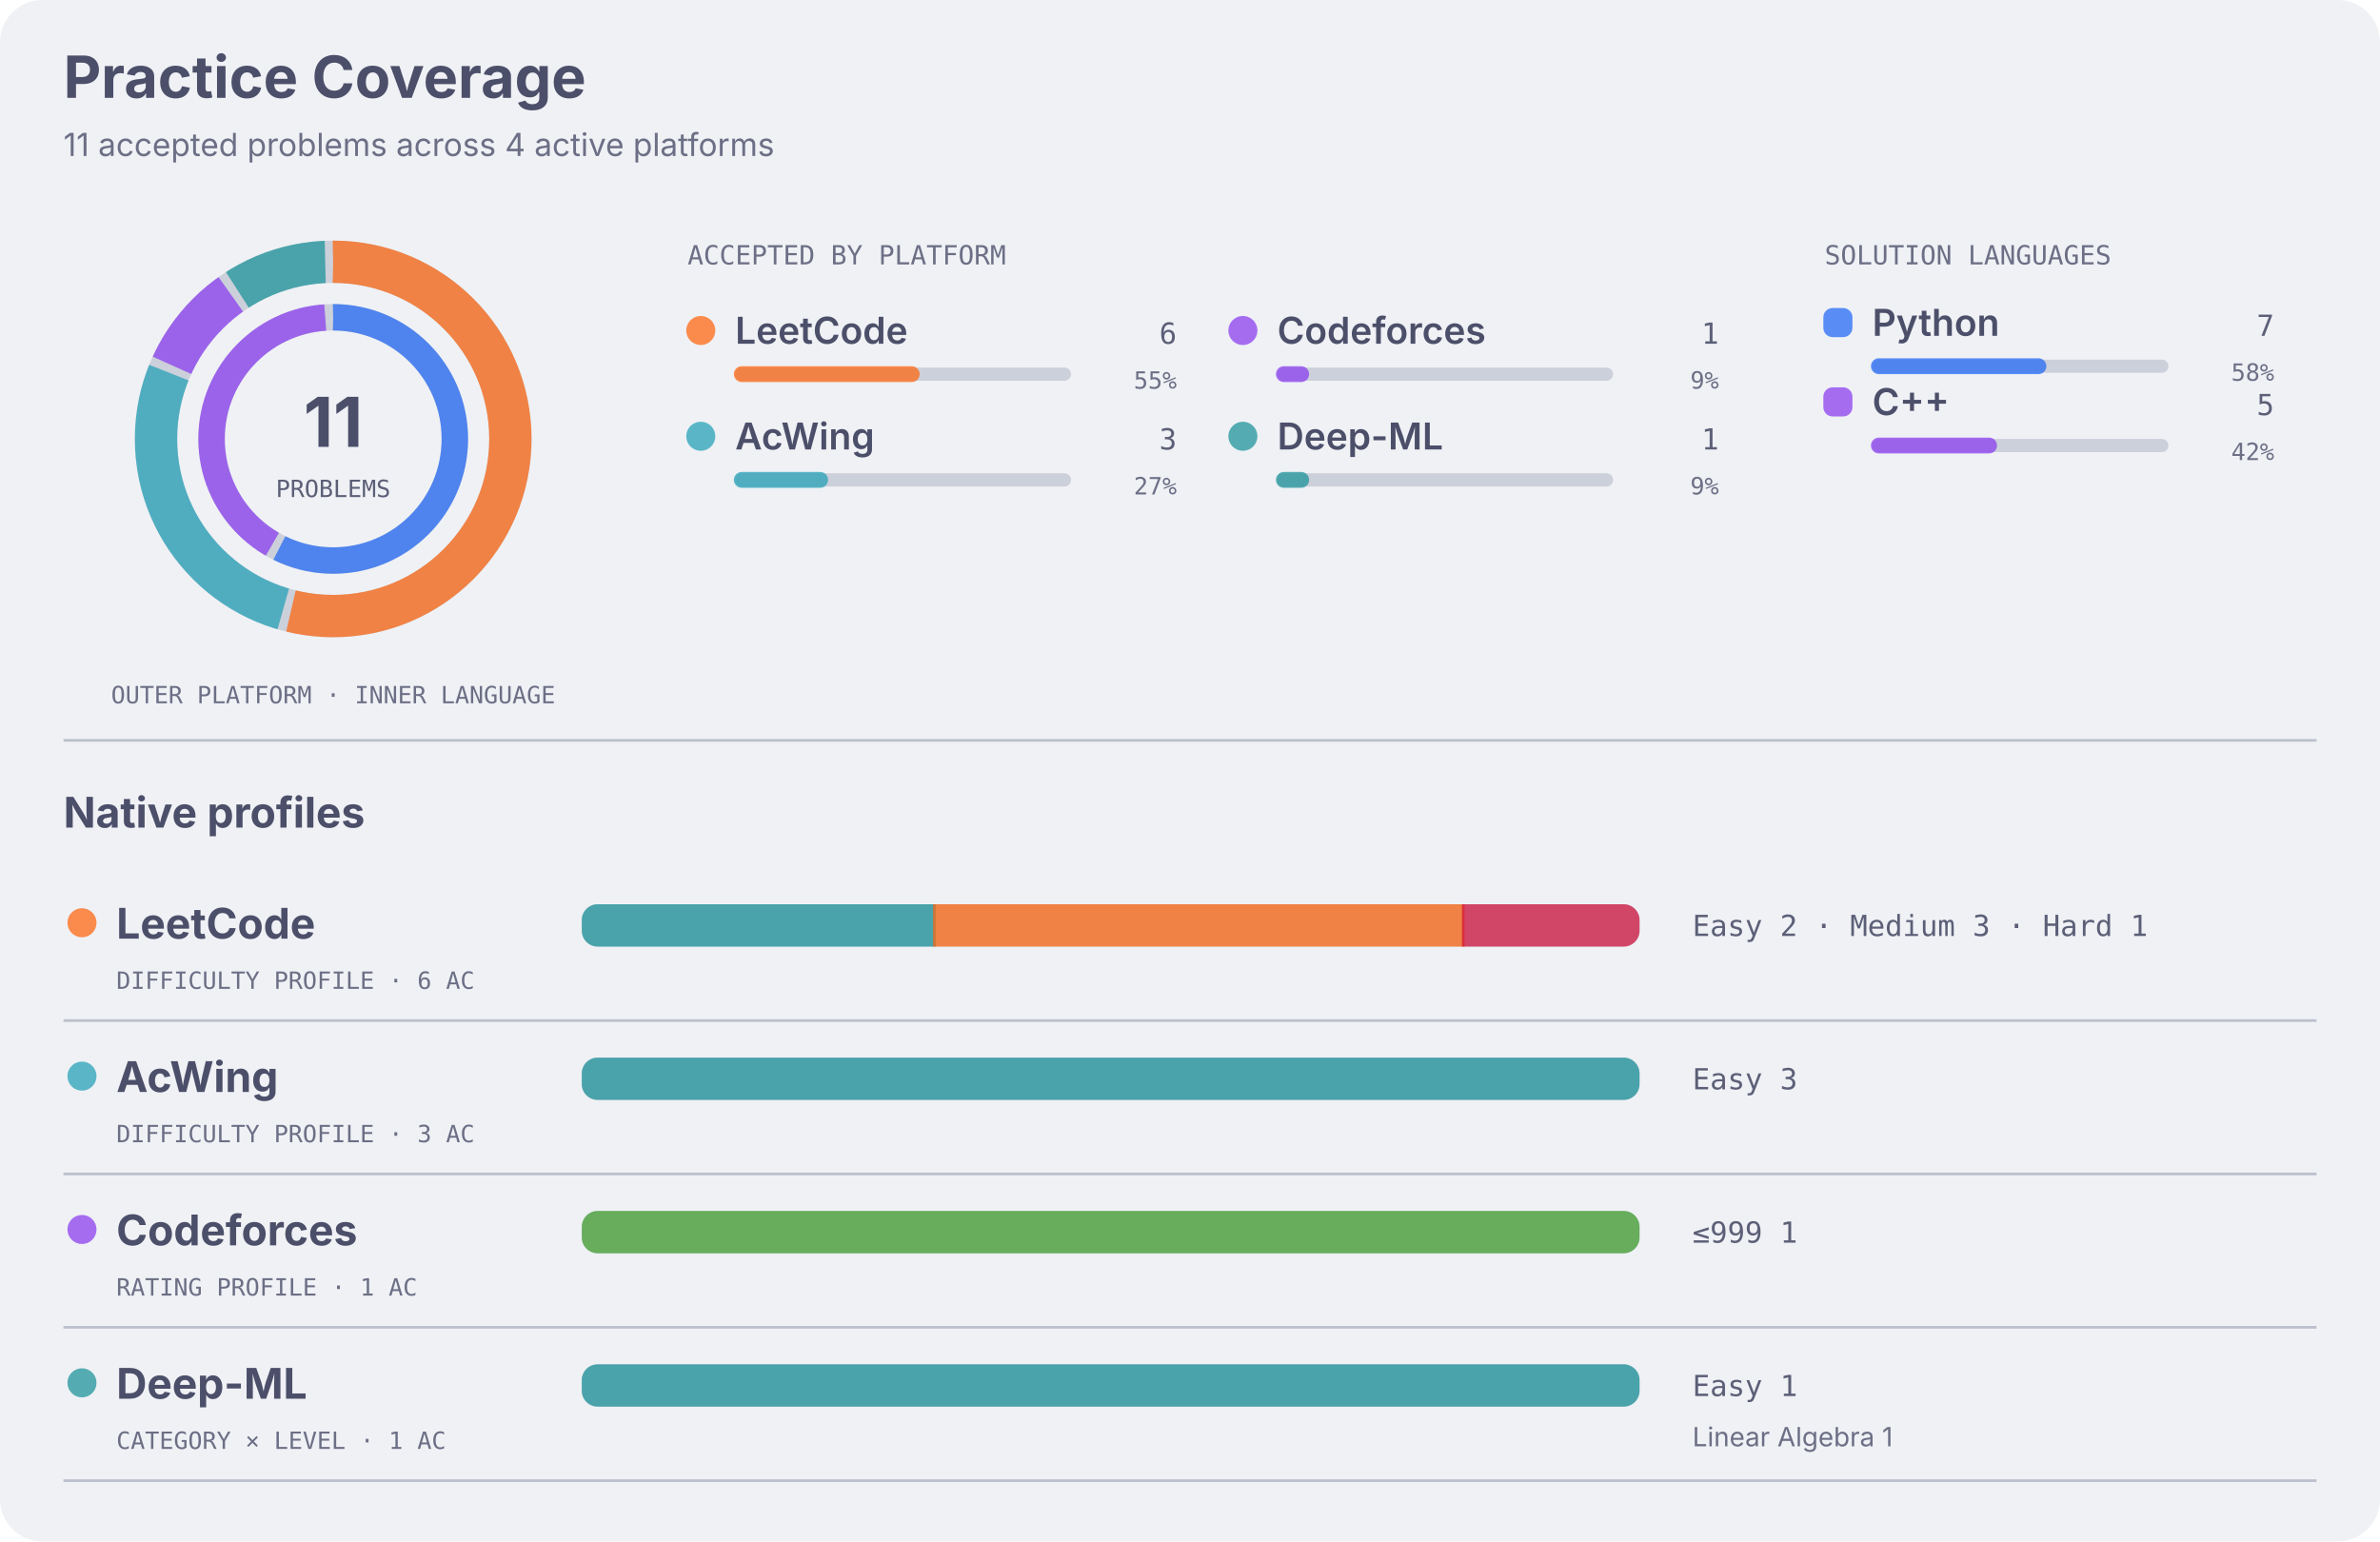
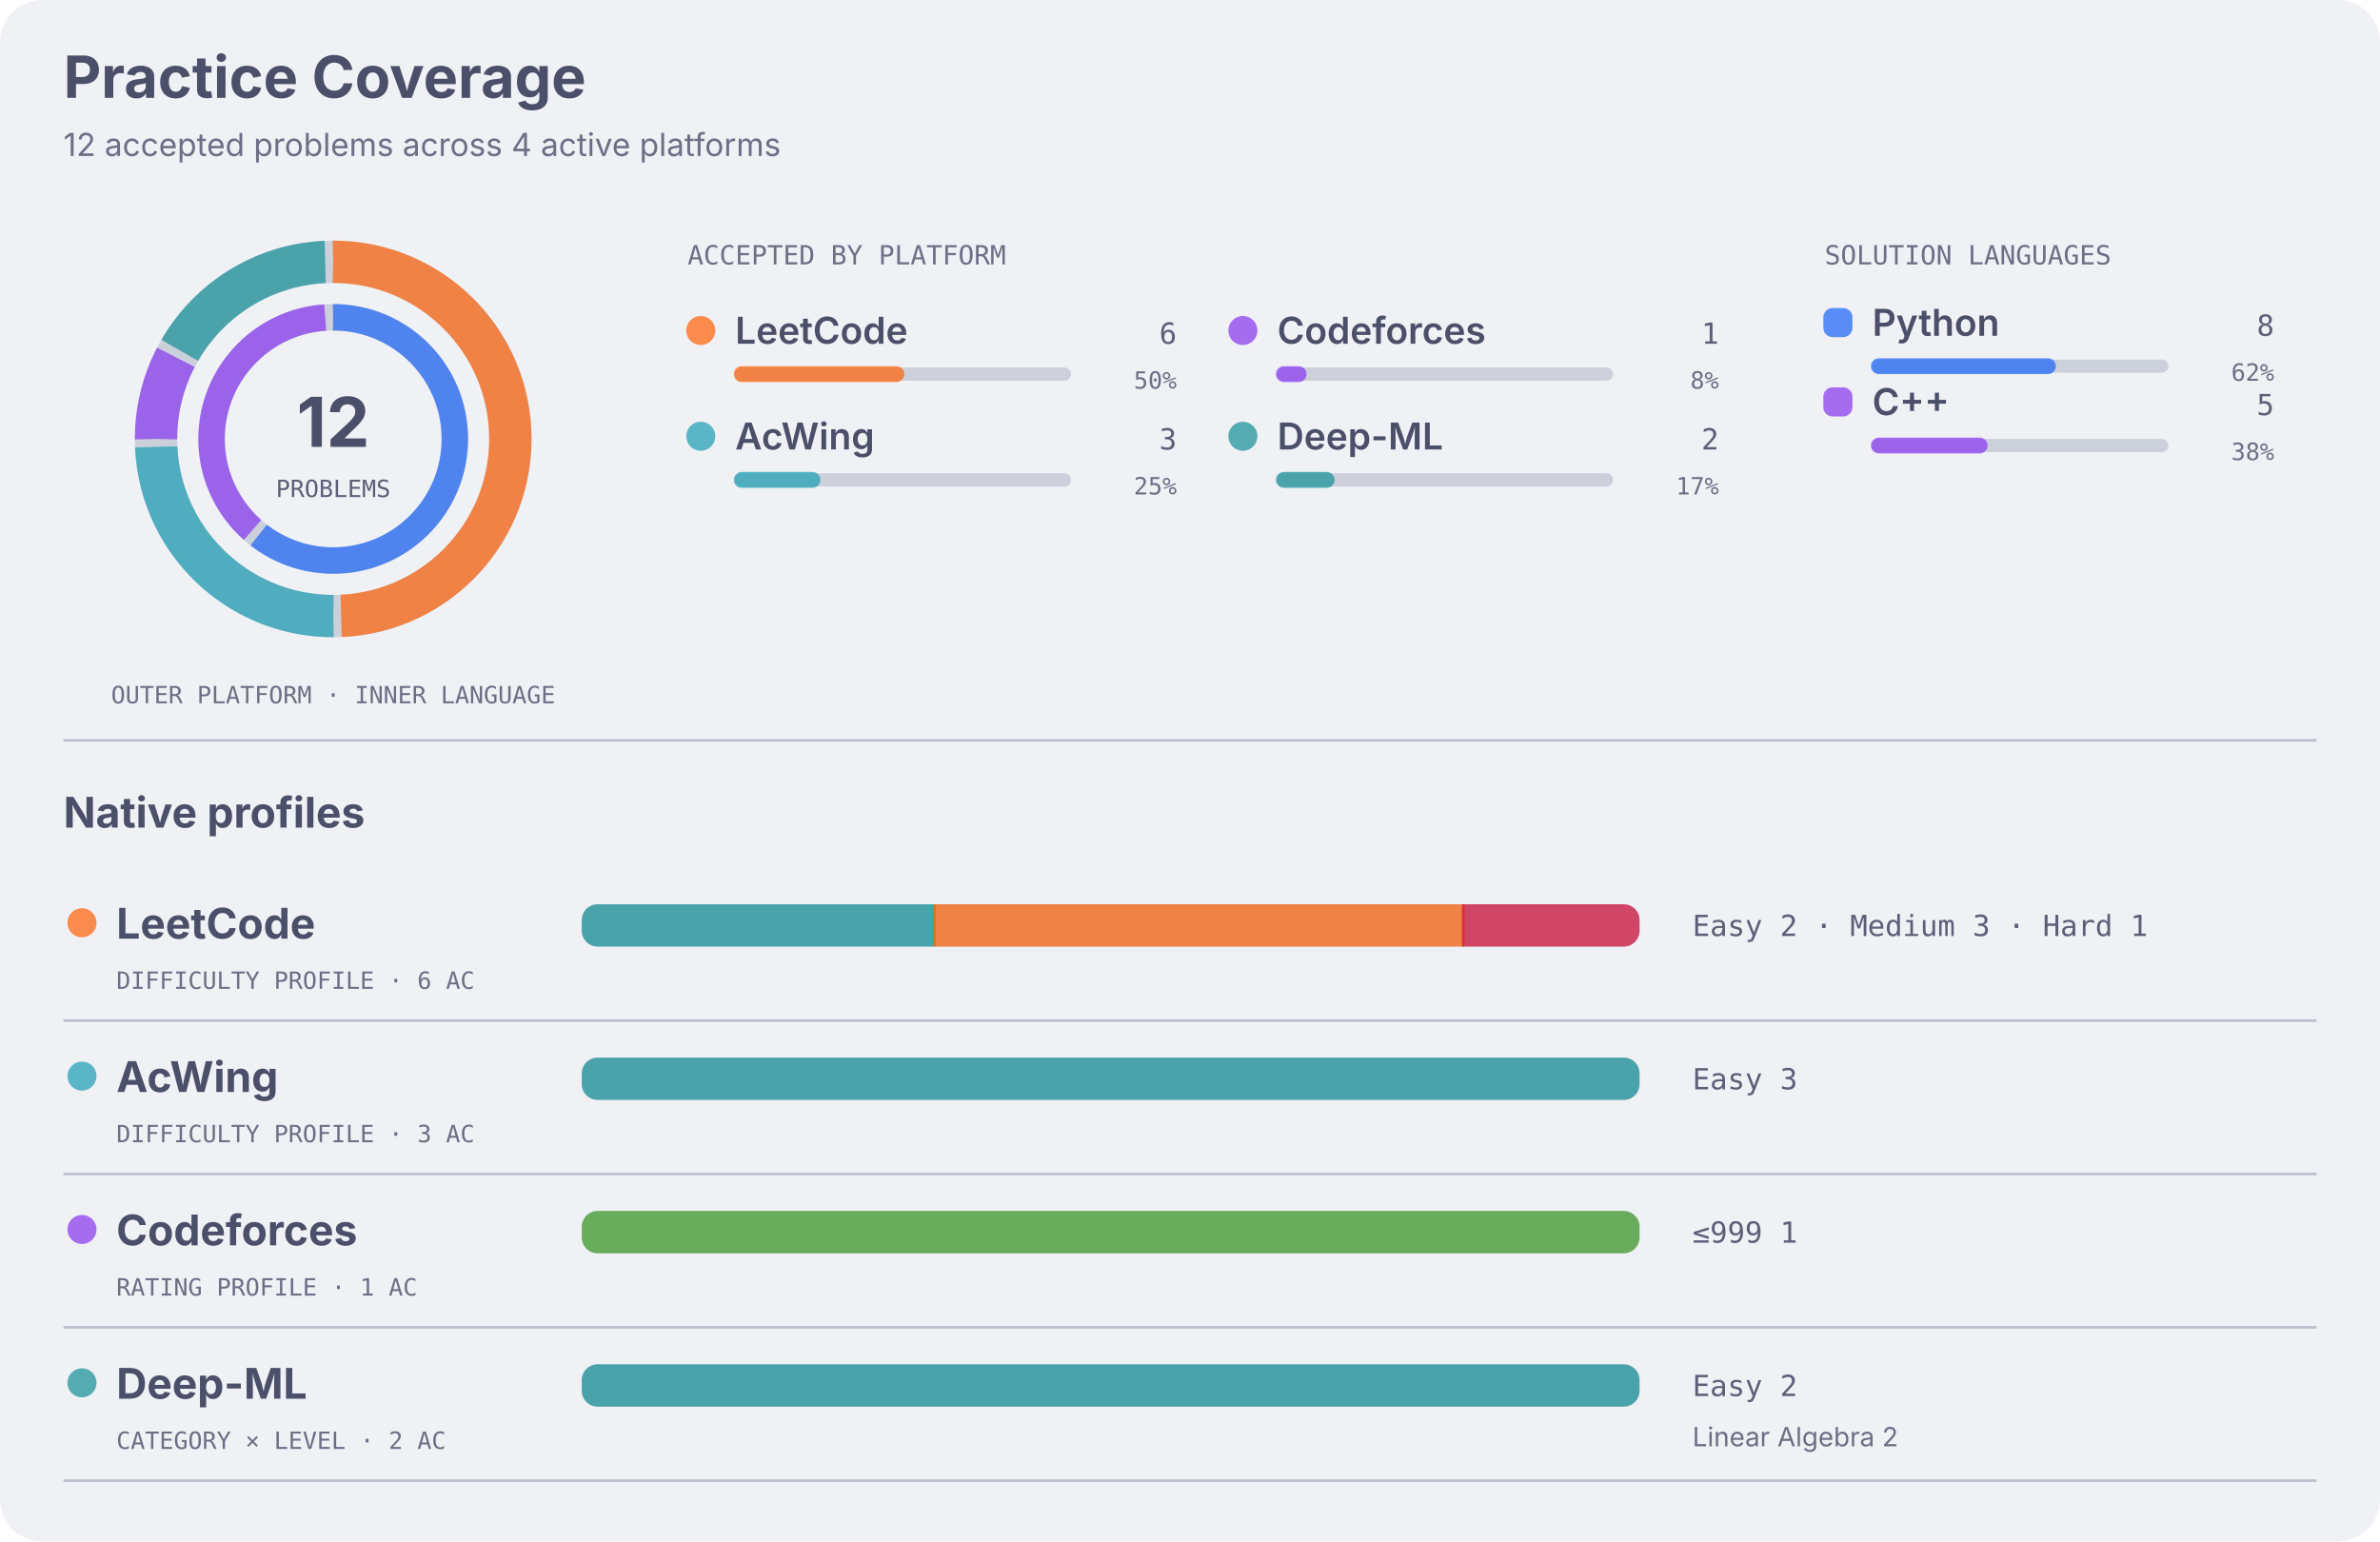
<svg xmlns="http://www.w3.org/2000/svg" width="900" height="583" viewBox="0 0 900 583" role="img" aria-labelledby="coverage-title coverage-desc">
  <style>
    .coverage-background { fill: #eff1f5; }
    .coverage-primary { fill: #4c4f69; }
    .coverage-secondary { fill: #5c5f77; }
    .coverage-muted { fill: #6c6f85; }
    .coverage-track { fill: #ccd0da; }
    .coverage-track-stroke { stroke: #ccd0da; }
    .coverage-divider { stroke: #bcc0cc; }
    .coverage-yellow { fill: #df8e1d; stroke: #df8e1d; }
    .coverage-blue { fill: #1e66f5; stroke: #1e66f5; }
    .coverage-sapphire { fill: #209fb5; stroke: #209fb5; }
    .coverage-mauve { fill: #8839ef; stroke: #8839ef; }
    .coverage-green { fill: #40a02b; stroke: #40a02b; }
    .coverage-peach { fill: #fe640b; stroke: #fe640b; }
    .coverage-red { fill: #d20f39; stroke: #d20f39; }
    .coverage-teal { fill: #179299; stroke: #179299; }
    .coverage-overlay { fill: #7c7f93; stroke: #7c7f93; }
    .coverage-accent { opacity: 0.72; }
    .coverage-empty { opacity: 0.32; }
    @media (prefers-color-scheme: dark) {
      .coverage-background { fill: #1e1e2e; }
      .coverage-primary { fill: #cdd6f4; }
      .coverage-secondary { fill: #bac2de; }
      .coverage-muted { fill: #a6adc8; }
      .coverage-track { fill: #313244; }
      .coverage-track-stroke { stroke: #313244; }
      .coverage-divider { stroke: #45475a; }
      .coverage-yellow { fill: #f9e2af; stroke: #f9e2af; }
      .coverage-blue { fill: #89b4fa; stroke: #89b4fa; }
      .coverage-sapphire { fill: #74c7ec; stroke: #74c7ec; }
      .coverage-mauve { fill: #cba6f7; stroke: #cba6f7; }
      .coverage-green { fill: #a6e3a1; stroke: #a6e3a1; }
      .coverage-peach { fill: #fab387; stroke: #fab387; }
      .coverage-red { fill: #f38ba8; stroke: #f38ba8; }
      .coverage-teal { fill: #94e2d5; stroke: #94e2d5; }
      .coverage-overlay { fill: #9399b2; stroke: #9399b2; }
      .coverage-accent { opacity: 1; }
      .coverage-empty { opacity: 0.45; }
    }
  </style>
  <rect class="coverage-background" width="900" height="583" rx="16" />
  <text class="coverage-primary" x="24" y="37" font-family="-apple-system,BlinkMacSystemFont,Segoe UI,sans-serif" font-size="22" font-weight="700">Practice Coverage</text>
-   <text class="coverage-muted" x="24" y="59" font-family="-apple-system,BlinkMacSystemFont,Segoe UI,sans-serif" font-size="12">11 accepted problems across 4 active platforms</text>
+   <text class="coverage-muted" x="24" y="59" font-family="-apple-system,BlinkMacSystemFont,Segoe UI,sans-serif" font-size="12">12 accepted problems across 4 active platforms</text>
  <circle class="coverage-track-stroke" cx="126" cy="166" r="67" fill="none" stroke-width="16" />
-   <circle class="coverage-accent coverage-peach" cx="126" cy="166" r="67" style="fill:none" stroke-width="16" stroke-dasharray="226.62 194.35" stroke-dashoffset="-0.00" transform="rotate(-90 126 166)" data-ring="platform" data-segment="LeetCode" data-count="6">
+   <circle class="coverage-accent coverage-peach" cx="126" cy="166" r="67" style="fill:none" stroke-width="16" stroke-dasharray="207.49 213.49" stroke-dashoffset="-0.00" transform="rotate(-90 126 166)" data-ring="platform" data-segment="LeetCode" data-count="6">
    </circle>
-   <circle class="coverage-accent coverage-sapphire" cx="126" cy="166" r="67" style="fill:none" stroke-width="16" stroke-dasharray="111.81 309.16" stroke-dashoffset="-229.62" transform="rotate(-90 126 166)" data-ring="platform" data-segment="AcWing" data-count="3">
+   <circle class="coverage-accent coverage-sapphire" cx="126" cy="166" r="67" style="fill:none" stroke-width="16" stroke-dasharray="102.24 318.73" stroke-dashoffset="-210.49" transform="rotate(-90 126 166)" data-ring="platform" data-segment="AcWing" data-count="3">
    </circle>
-   <circle class="coverage-accent coverage-mauve" cx="126" cy="166" r="67" style="fill:none" stroke-width="16" stroke-dasharray="35.27 385.70" stroke-dashoffset="-344.43" transform="rotate(-90 126 166)" data-ring="platform" data-segment="Codeforces" data-count="1">
+   <circle class="coverage-accent coverage-mauve" cx="126" cy="166" r="67" style="fill:none" stroke-width="16" stroke-dasharray="32.08 388.89" stroke-dashoffset="-315.73" transform="rotate(-90 126 166)" data-ring="platform" data-segment="Codeforces" data-count="1">
    </circle>
-   <circle class="coverage-accent coverage-teal" cx="126" cy="166" r="67" style="fill:none" stroke-width="16" stroke-dasharray="35.27 385.70" stroke-dashoffset="-382.70" transform="rotate(-90 126 166)" data-ring="platform" data-segment="Deep-ML" data-count="1">
+   <circle class="coverage-accent coverage-teal" cx="126" cy="166" r="67" style="fill:none" stroke-width="16" stroke-dasharray="67.16 353.81" stroke-dashoffset="-350.81" transform="rotate(-90 126 166)" data-ring="platform" data-segment="Deep-ML" data-count="2">
    </circle>
  <circle class="coverage-track-stroke" cx="126" cy="166" r="46" fill="none" stroke-width="10" />
-   <circle class="coverage-accent coverage-blue" cx="126" cy="166" r="46" style="fill:none" stroke-width="10" stroke-dasharray="165.60 123.43" stroke-dashoffset="-0.00" transform="rotate(-90 126 166)" data-ring="language" data-segment="Python" data-count="7">
+   <circle class="coverage-accent coverage-blue" cx="126" cy="166" r="46" style="fill:none" stroke-width="10" stroke-dasharray="174.86 114.16" stroke-dashoffset="-0.00" transform="rotate(-90 126 166)" data-ring="language" data-segment="Python" data-count="8">
    </circle>
-   <circle class="coverage-accent coverage-mauve" cx="126" cy="166" r="46" style="fill:none" stroke-width="10" stroke-dasharray="117.43 171.60" stroke-dashoffset="-168.60" transform="rotate(-90 126 166)" data-ring="language" data-segment="C++" data-count="5">
+   <circle class="coverage-accent coverage-mauve" cx="126" cy="166" r="46" style="fill:none" stroke-width="10" stroke-dasharray="108.16 180.86" stroke-dashoffset="-177.86" transform="rotate(-90 126 166)" data-ring="language" data-segment="C++" data-count="5">
    </circle>
-   <text class="coverage-primary" x="126" y="169" text-anchor="middle" font-family="-apple-system,BlinkMacSystemFont,Segoe UI,sans-serif" font-size="26" font-weight="700">11</text>
+   <text class="coverage-primary" x="126" y="169" text-anchor="middle" font-family="-apple-system,BlinkMacSystemFont,Segoe UI,sans-serif" font-size="26" font-weight="700">12</text>
  <text class="coverage-secondary" x="126" y="188" text-anchor="middle" font-family="ui-monospace,SFMono-Regular,Menlo,monospace" font-size="9">PROBLEMS</text>
  <text class="coverage-muted" x="126" y="266" text-anchor="middle" font-family="ui-monospace,SFMono-Regular,Menlo,monospace" font-size="9">OUTER PLATFORM · INNER LANGUAGE</text>
  <text class="coverage-muted" x="260" y="100" font-family="ui-monospace,SFMono-Regular,Menlo,monospace" font-size="10">ACCEPTED BY PLATFORM</text>
  <text class="coverage-muted" x="690" y="100" font-family="ui-monospace,SFMono-Regular,Menlo,monospace" font-size="10">SOLUTION LANGUAGES</text>
  <circle class="coverage-accent coverage-peach" cx="265" cy="125" r="5" />
  <text class="coverage-primary" x="278" y="130" font-family="-apple-system,BlinkMacSystemFont,Segoe UI,sans-serif" font-size="14" font-weight="600">LeetCode</text>
  <text class="coverage-secondary" x="445" y="130" text-anchor="end" font-family="ui-monospace,SFMono-Regular,Menlo,monospace" font-size="11">6</text>
  <rect class="coverage-track" x="278" y="139" width="127" height="5" rx="2.5" />
-   <rect class="coverage-accent coverage-peach" x="278" y="139" width="69.27" height="5" rx="2.5" data-share="54.5" data-count="6">
+   <rect class="coverage-accent coverage-peach" x="278" y="139" width="63.50" height="5" rx="2.5" data-share="50.0" data-count="6">
    </rect>
-   <text class="coverage-muted" x="445" y="147" text-anchor="end" font-family="ui-monospace,SFMono-Regular,Menlo,monospace" font-size="9">55%</text>
+   <text class="coverage-muted" x="445" y="147" text-anchor="end" font-family="ui-monospace,SFMono-Regular,Menlo,monospace" font-size="9">50%</text>
  <circle class="coverage-accent coverage-sapphire" cx="265" cy="165" r="5" />
  <text class="coverage-primary" x="278" y="170" font-family="-apple-system,BlinkMacSystemFont,Segoe UI,sans-serif" font-size="14" font-weight="600">AcWing</text>
  <text class="coverage-secondary" x="445" y="170" text-anchor="end" font-family="ui-monospace,SFMono-Regular,Menlo,monospace" font-size="11">3</text>
  <rect class="coverage-track" x="278" y="179" width="127" height="5" rx="2.5" />
-   <rect class="coverage-accent coverage-sapphire" x="278" y="179" width="34.64" height="5" rx="2.5" data-share="27.3" data-count="3">
+   <rect class="coverage-accent coverage-sapphire" x="278" y="179" width="31.75" height="5" rx="2.5" data-share="25.0" data-count="3">
    </rect>
-   <text class="coverage-muted" x="445" y="187" text-anchor="end" font-family="ui-monospace,SFMono-Regular,Menlo,monospace" font-size="9">27%</text>
+   <text class="coverage-muted" x="445" y="187" text-anchor="end" font-family="ui-monospace,SFMono-Regular,Menlo,monospace" font-size="9">25%</text>
  <circle class="coverage-accent coverage-mauve" cx="470" cy="125" r="5" />
  <text class="coverage-primary" x="483" y="130" font-family="-apple-system,BlinkMacSystemFont,Segoe UI,sans-serif" font-size="14" font-weight="600">Codeforces</text>
  <text class="coverage-secondary" x="650" y="130" text-anchor="end" font-family="ui-monospace,SFMono-Regular,Menlo,monospace" font-size="11">1</text>
  <rect class="coverage-track" x="483" y="139" width="127" height="5" rx="2.5" />
-   <rect class="coverage-accent coverage-mauve" x="483" y="139" width="11.55" height="5" rx="2.5" data-share="9.1" data-count="1">
+   <rect class="coverage-accent coverage-mauve" x="483" y="139" width="10.58" height="5" rx="2.5" data-share="8.3" data-count="1">
    </rect>
-   <text class="coverage-muted" x="650" y="147" text-anchor="end" font-family="ui-monospace,SFMono-Regular,Menlo,monospace" font-size="9">9%</text>
+   <text class="coverage-muted" x="650" y="147" text-anchor="end" font-family="ui-monospace,SFMono-Regular,Menlo,monospace" font-size="9">8%</text>
  <circle class="coverage-accent coverage-teal" cx="470" cy="165" r="5" />
  <text class="coverage-primary" x="483" y="170" font-family="-apple-system,BlinkMacSystemFont,Segoe UI,sans-serif" font-size="14" font-weight="600">Deep-ML</text>
-   <text class="coverage-secondary" x="650" y="170" text-anchor="end" font-family="ui-monospace,SFMono-Regular,Menlo,monospace" font-size="11">1</text>
+   <text class="coverage-secondary" x="650" y="170" text-anchor="end" font-family="ui-monospace,SFMono-Regular,Menlo,monospace" font-size="11">2</text>
  <rect class="coverage-track" x="483" y="179" width="127" height="5" rx="2.5" />
-   <rect class="coverage-accent coverage-teal" x="483" y="179" width="11.55" height="5" rx="2.5" data-share="9.1" data-count="1">
+   <rect class="coverage-accent coverage-teal" x="483" y="179" width="21.17" height="5" rx="2.5" data-share="16.7" data-count="2">
    </rect>
-   <text class="coverage-muted" x="650" y="187" text-anchor="end" font-family="ui-monospace,SFMono-Regular,Menlo,monospace" font-size="9">9%</text>
+   <text class="coverage-muted" x="650" y="187" text-anchor="end" font-family="ui-monospace,SFMono-Regular,Menlo,monospace" font-size="9">17%</text>
  <rect class="coverage-accent coverage-blue" x="690" y="117" width="10" height="10" rx="3" />
  <text class="coverage-primary" x="708" y="127" font-family="-apple-system,BlinkMacSystemFont,Segoe UI,sans-serif" font-size="14" font-weight="600">Python</text>
-   <text class="coverage-secondary" x="860" y="127" text-anchor="end" font-family="ui-monospace,SFMono-Regular,Menlo,monospace" font-size="11">7</text>
+   <text class="coverage-secondary" x="860" y="127" text-anchor="end" font-family="ui-monospace,SFMono-Regular,Menlo,monospace" font-size="11">8</text>
  <rect class="coverage-track" x="708" y="136" width="112" height="5" rx="2.5" />
-   <rect class="coverage-accent coverage-blue" x="708" y="136" width="65.33" height="5" rx="2.5" data-share="58.3" data-count="7">
+   <rect class="coverage-accent coverage-blue" x="708" y="136" width="68.92" height="5" rx="2.5" data-share="61.5" data-count="8">
    </rect>
-   <text class="coverage-muted" x="860" y="144" text-anchor="end" font-family="ui-monospace,SFMono-Regular,Menlo,monospace" font-size="9">58%</text>
+   <text class="coverage-muted" x="860" y="144" text-anchor="end" font-family="ui-monospace,SFMono-Regular,Menlo,monospace" font-size="9">62%</text>
  <rect class="coverage-accent coverage-mauve" x="690" y="147" width="10" height="10" rx="3" />
  <text class="coverage-primary" x="708" y="157" font-family="-apple-system,BlinkMacSystemFont,Segoe UI,sans-serif" font-size="14" font-weight="600">C++</text>
  <text class="coverage-secondary" x="860" y="157" text-anchor="end" font-family="ui-monospace,SFMono-Regular,Menlo,monospace" font-size="11">5</text>
  <rect class="coverage-track" x="708" y="166" width="112" height="5" rx="2.5" />
-   <rect class="coverage-accent coverage-mauve" x="708" y="166" width="46.67" height="5" rx="2.5" data-share="41.7" data-count="5">
+   <rect class="coverage-accent coverage-mauve" x="708" y="166" width="43.08" height="5" rx="2.5" data-share="38.5" data-count="5">
    </rect>
-   <text class="coverage-muted" x="860" y="174" text-anchor="end" font-family="ui-monospace,SFMono-Regular,Menlo,monospace" font-size="9">42%</text>
+   <text class="coverage-muted" x="860" y="174" text-anchor="end" font-family="ui-monospace,SFMono-Regular,Menlo,monospace" font-size="9">38%</text>
  <line class="coverage-divider" x1="24" y1="280" x2="876" y2="280" />
  <text class="coverage-primary" x="24" y="313" font-family="-apple-system,BlinkMacSystemFont,Segoe UI,sans-serif" font-size="16" font-weight="700">Native profiles</text>
  <circle class="coverage-accent coverage-peach" cx="31" cy="349" r="5" />
  <text class="coverage-primary" x="44" y="355" font-family="-apple-system,BlinkMacSystemFont,Segoe UI,sans-serif" font-size="16" font-weight="650">LeetCode</text>
  <text class="coverage-muted" x="44" y="374" font-family="ui-monospace,SFMono-Regular,Menlo,monospace" font-size="9">DIFFICULTY PROFILE · 6 AC</text>
  <rect class="coverage-track" x="220" y="342" width="400" height="16" rx="6" />
  <clipPath id="leetcode-profile-clip">
    <rect x="220" y="342" width="400" height="16" rx="6" />
  </clipPath>
  <rect x="220.00" y="342" width="133.33" height="16" class="coverage-accent coverage-teal" clip-path="url(#leetcode-profile-clip)" data-profile="leetcode" data-segment="Easy" data-count="2">
    </rect>
  <rect x="353.33" y="342" width="200.00" height="16" class="coverage-accent coverage-peach" clip-path="url(#leetcode-profile-clip)" data-profile="leetcode" data-segment="Medium" data-count="3">
    </rect>
  <rect x="553.33" y="342" width="66.67" height="16" class="coverage-accent coverage-red" clip-path="url(#leetcode-profile-clip)" data-profile="leetcode" data-segment="Hard" data-count="1">
    </rect>
  <text class="coverage-secondary" x="640" y="354" font-family="ui-monospace,SFMono-Regular,Menlo,monospace" font-size="11">Easy 2 · Medium 3 · Hard 1</text>
  <line class="coverage-divider" x1="24" y1="386" x2="876" y2="386" />
  <circle class="coverage-accent coverage-sapphire" cx="31" cy="407" r="5" />
  <text class="coverage-primary" x="44" y="413" font-family="-apple-system,BlinkMacSystemFont,Segoe UI,sans-serif" font-size="16" font-weight="650">AcWing</text>
  <text class="coverage-muted" x="44" y="432" font-family="ui-monospace,SFMono-Regular,Menlo,monospace" font-size="9">DIFFICULTY PROFILE · 3 AC</text>
  <rect class="coverage-track" x="220" y="400" width="400" height="16" rx="6" />
  <clipPath id="acwing-profile-clip">
    <rect x="220" y="400" width="400" height="16" rx="6" />
  </clipPath>
  <rect x="220.00" y="400" width="400.00" height="16" class="coverage-accent coverage-teal" clip-path="url(#acwing-profile-clip)" data-profile="acwing" data-segment="Easy" data-count="3">
    </rect>
  <text class="coverage-secondary" x="640" y="412" font-family="ui-monospace,SFMono-Regular,Menlo,monospace" font-size="11">Easy 3</text>
  <line class="coverage-divider" x1="24" y1="444" x2="876" y2="444" />
  <circle class="coverage-accent coverage-mauve" cx="31" cy="465" r="5" />
  <text class="coverage-primary" x="44" y="471" font-family="-apple-system,BlinkMacSystemFont,Segoe UI,sans-serif" font-size="16" font-weight="650">Codeforces</text>
  <text class="coverage-muted" x="44" y="490" font-family="ui-monospace,SFMono-Regular,Menlo,monospace" font-size="9">RATING PROFILE · 1 AC</text>
  <rect class="coverage-track" x="220" y="458" width="400" height="16" rx="6" />
  <clipPath id="codeforces-profile-clip">
    <rect x="220" y="458" width="400" height="16" rx="6" />
  </clipPath>
  <rect x="220.00" y="458" width="400.00" height="16" class="coverage-accent coverage-green" clip-path="url(#codeforces-profile-clip)" data-profile="codeforces" data-segment="≤999" data-count="1">
    </rect>
  <text class="coverage-secondary" x="640" y="470" font-family="ui-monospace,SFMono-Regular,Menlo,monospace" font-size="11">≤999 1</text>
  <line class="coverage-divider" x1="24" y1="502" x2="876" y2="502" />
  <circle class="coverage-accent coverage-teal" cx="31" cy="523" r="5" />
  <text class="coverage-primary" x="44" y="529" font-family="-apple-system,BlinkMacSystemFont,Segoe UI,sans-serif" font-size="16" font-weight="650">Deep-ML</text>
-   <text class="coverage-muted" x="44" y="548" font-family="ui-monospace,SFMono-Regular,Menlo,monospace" font-size="9">CATEGORY × LEVEL · 1 AC</text>
+   <text class="coverage-muted" x="44" y="548" font-family="ui-monospace,SFMono-Regular,Menlo,monospace" font-size="9">CATEGORY × LEVEL · 2 AC</text>
  <rect class="coverage-track" x="220" y="516" width="400" height="16" rx="6" />
  <clipPath id="deep-ml-profile-clip">
    <rect x="220" y="516" width="400" height="16" rx="6" />
  </clipPath>
-   <rect x="220.00" y="516" width="400.00" height="16" class="coverage-accent coverage-teal" clip-path="url(#deep-ml-profile-clip)" data-profile="deep-ml" data-segment="Easy" data-count="1">
+   <rect x="220.00" y="516" width="400.00" height="16" class="coverage-accent coverage-teal" clip-path="url(#deep-ml-profile-clip)" data-profile="deep-ml" data-segment="Easy" data-count="2">
    </rect>
-   <text class="coverage-secondary" x="640" y="528" font-family="ui-monospace,SFMono-Regular,Menlo,monospace" font-size="11">Easy 1</text>
-   <text class="coverage-muted" x="640" y="547" font-family="-apple-system,BlinkMacSystemFont,Segoe UI,sans-serif" font-size="10">Linear Algebra 1</text>
+   <text class="coverage-secondary" x="640" y="528" font-family="ui-monospace,SFMono-Regular,Menlo,monospace" font-size="11">Easy 2</text>
+   <text class="coverage-muted" x="640" y="547" font-family="-apple-system,BlinkMacSystemFont,Segoe UI,sans-serif" font-size="10">Linear Algebra 2</text>
  <line class="coverage-divider" x1="24" y1="560" x2="876" y2="560" />
</svg>
